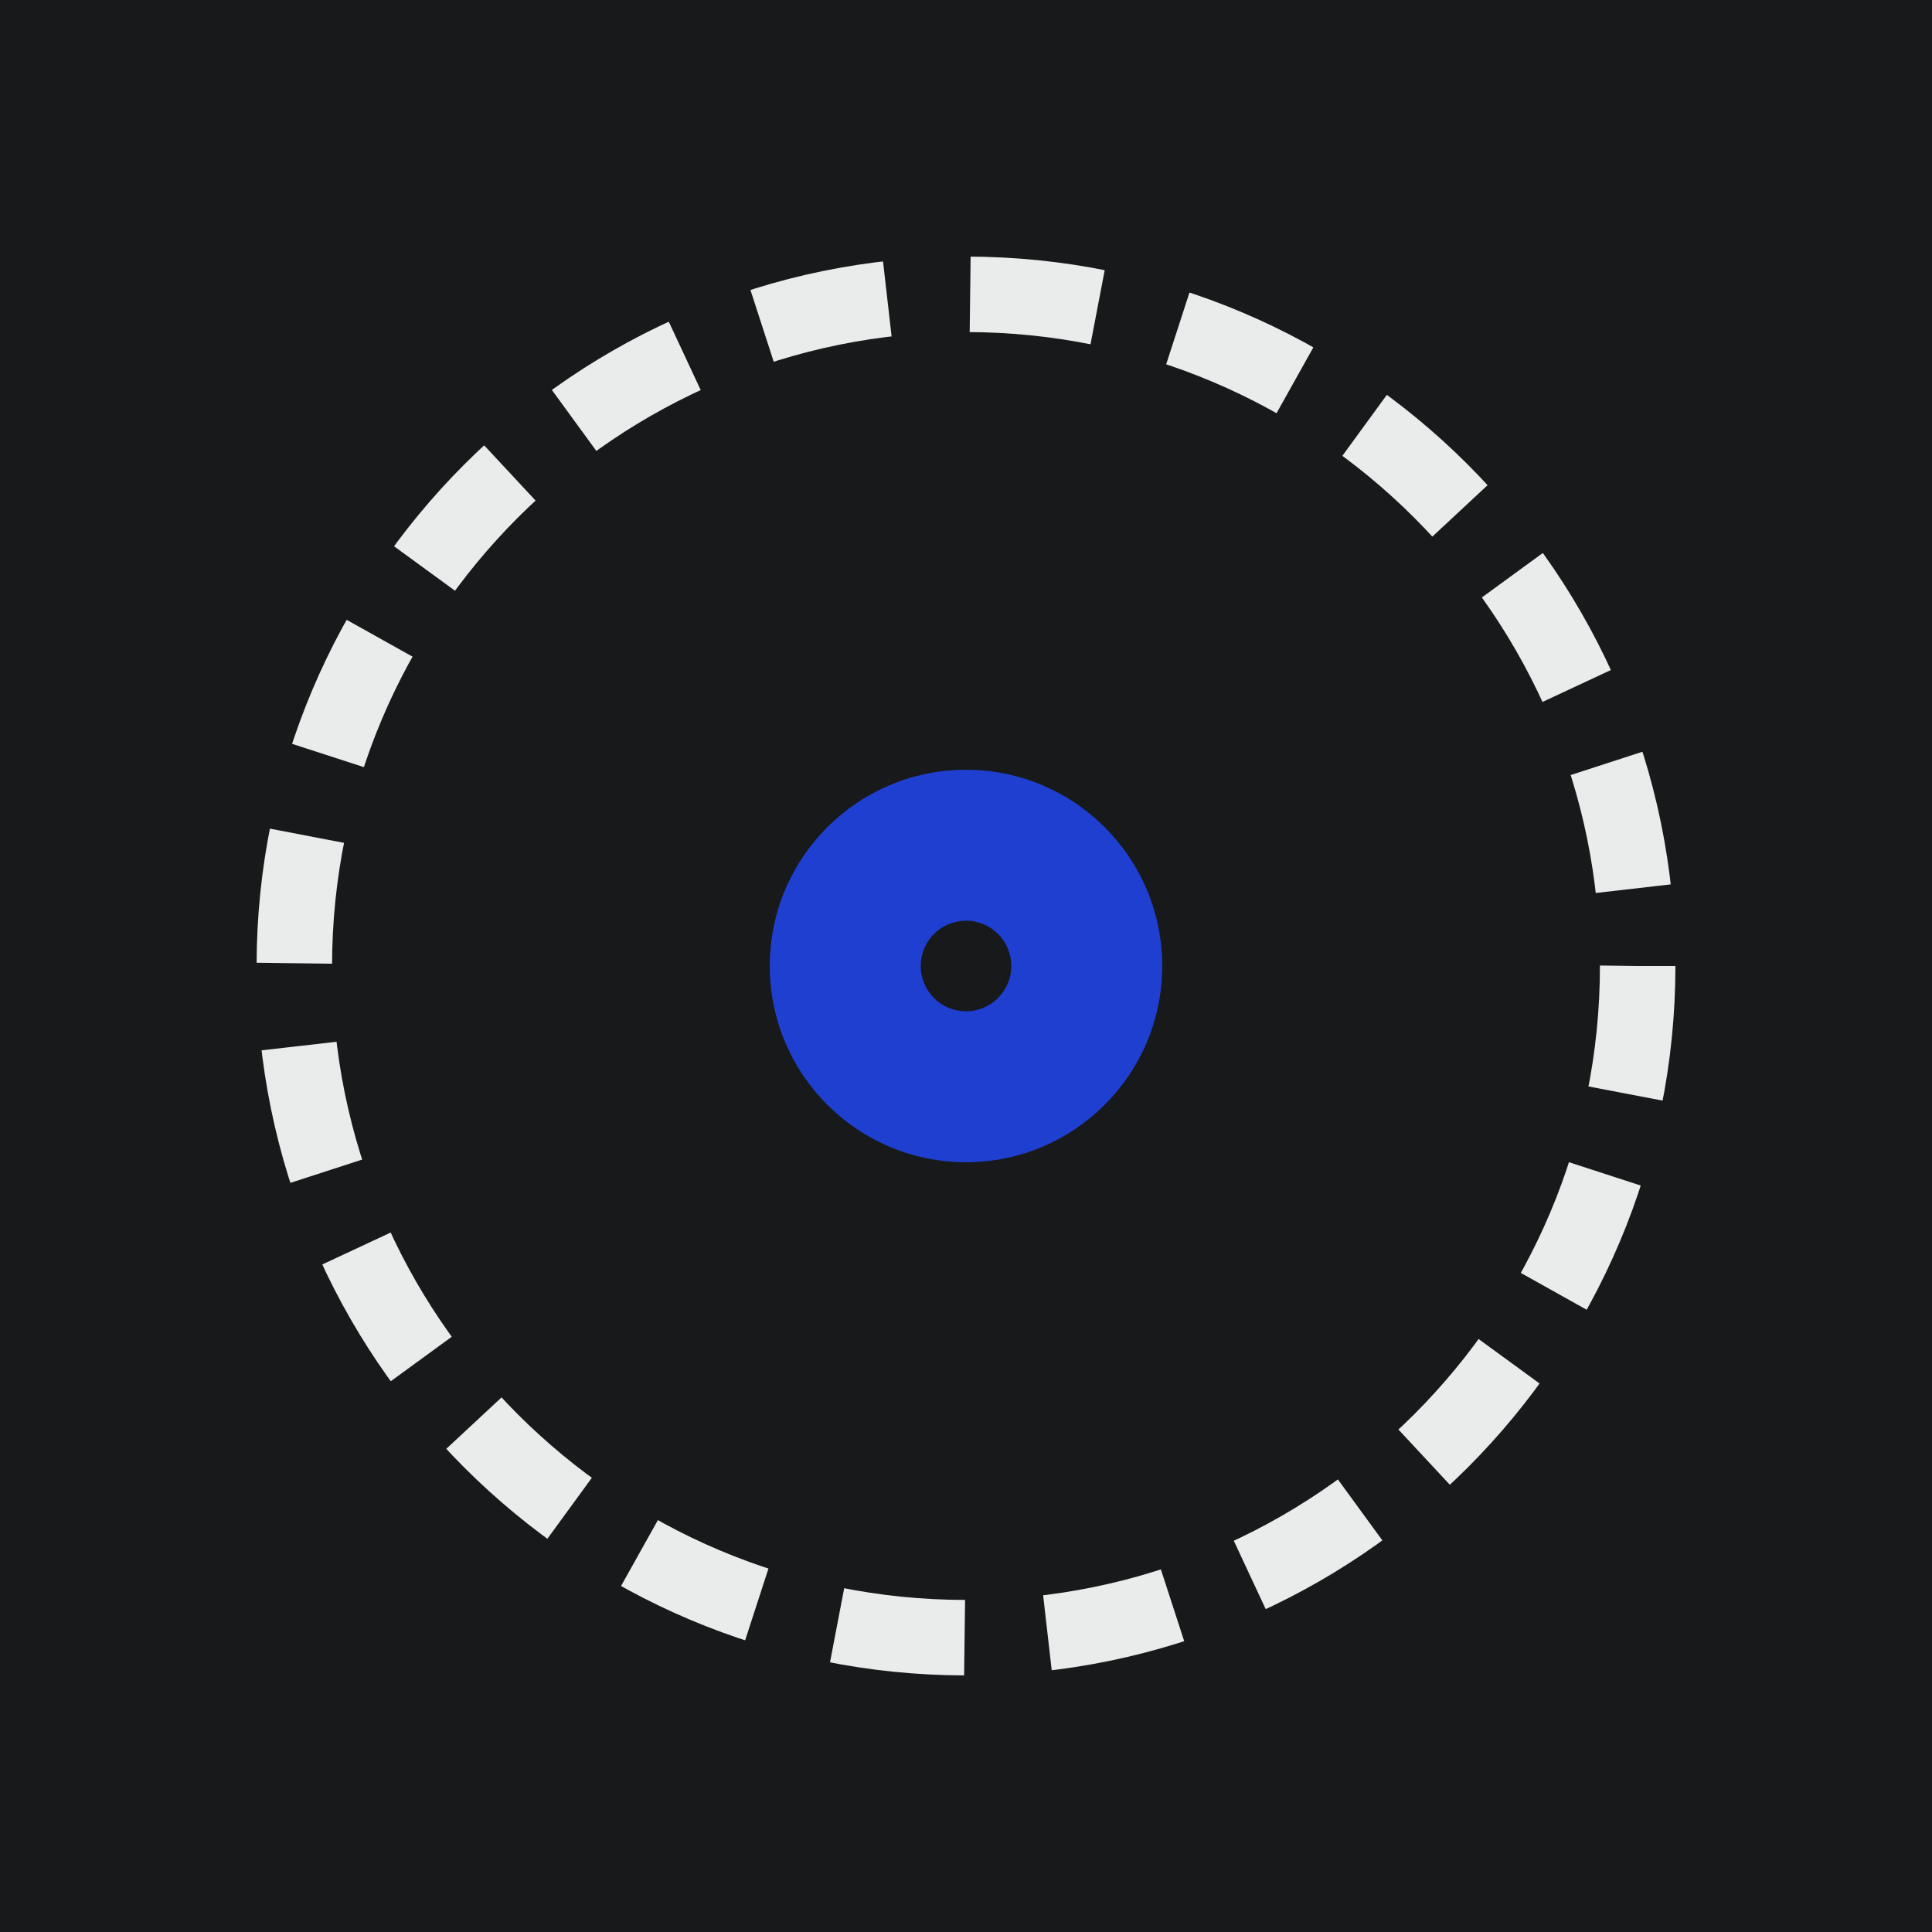
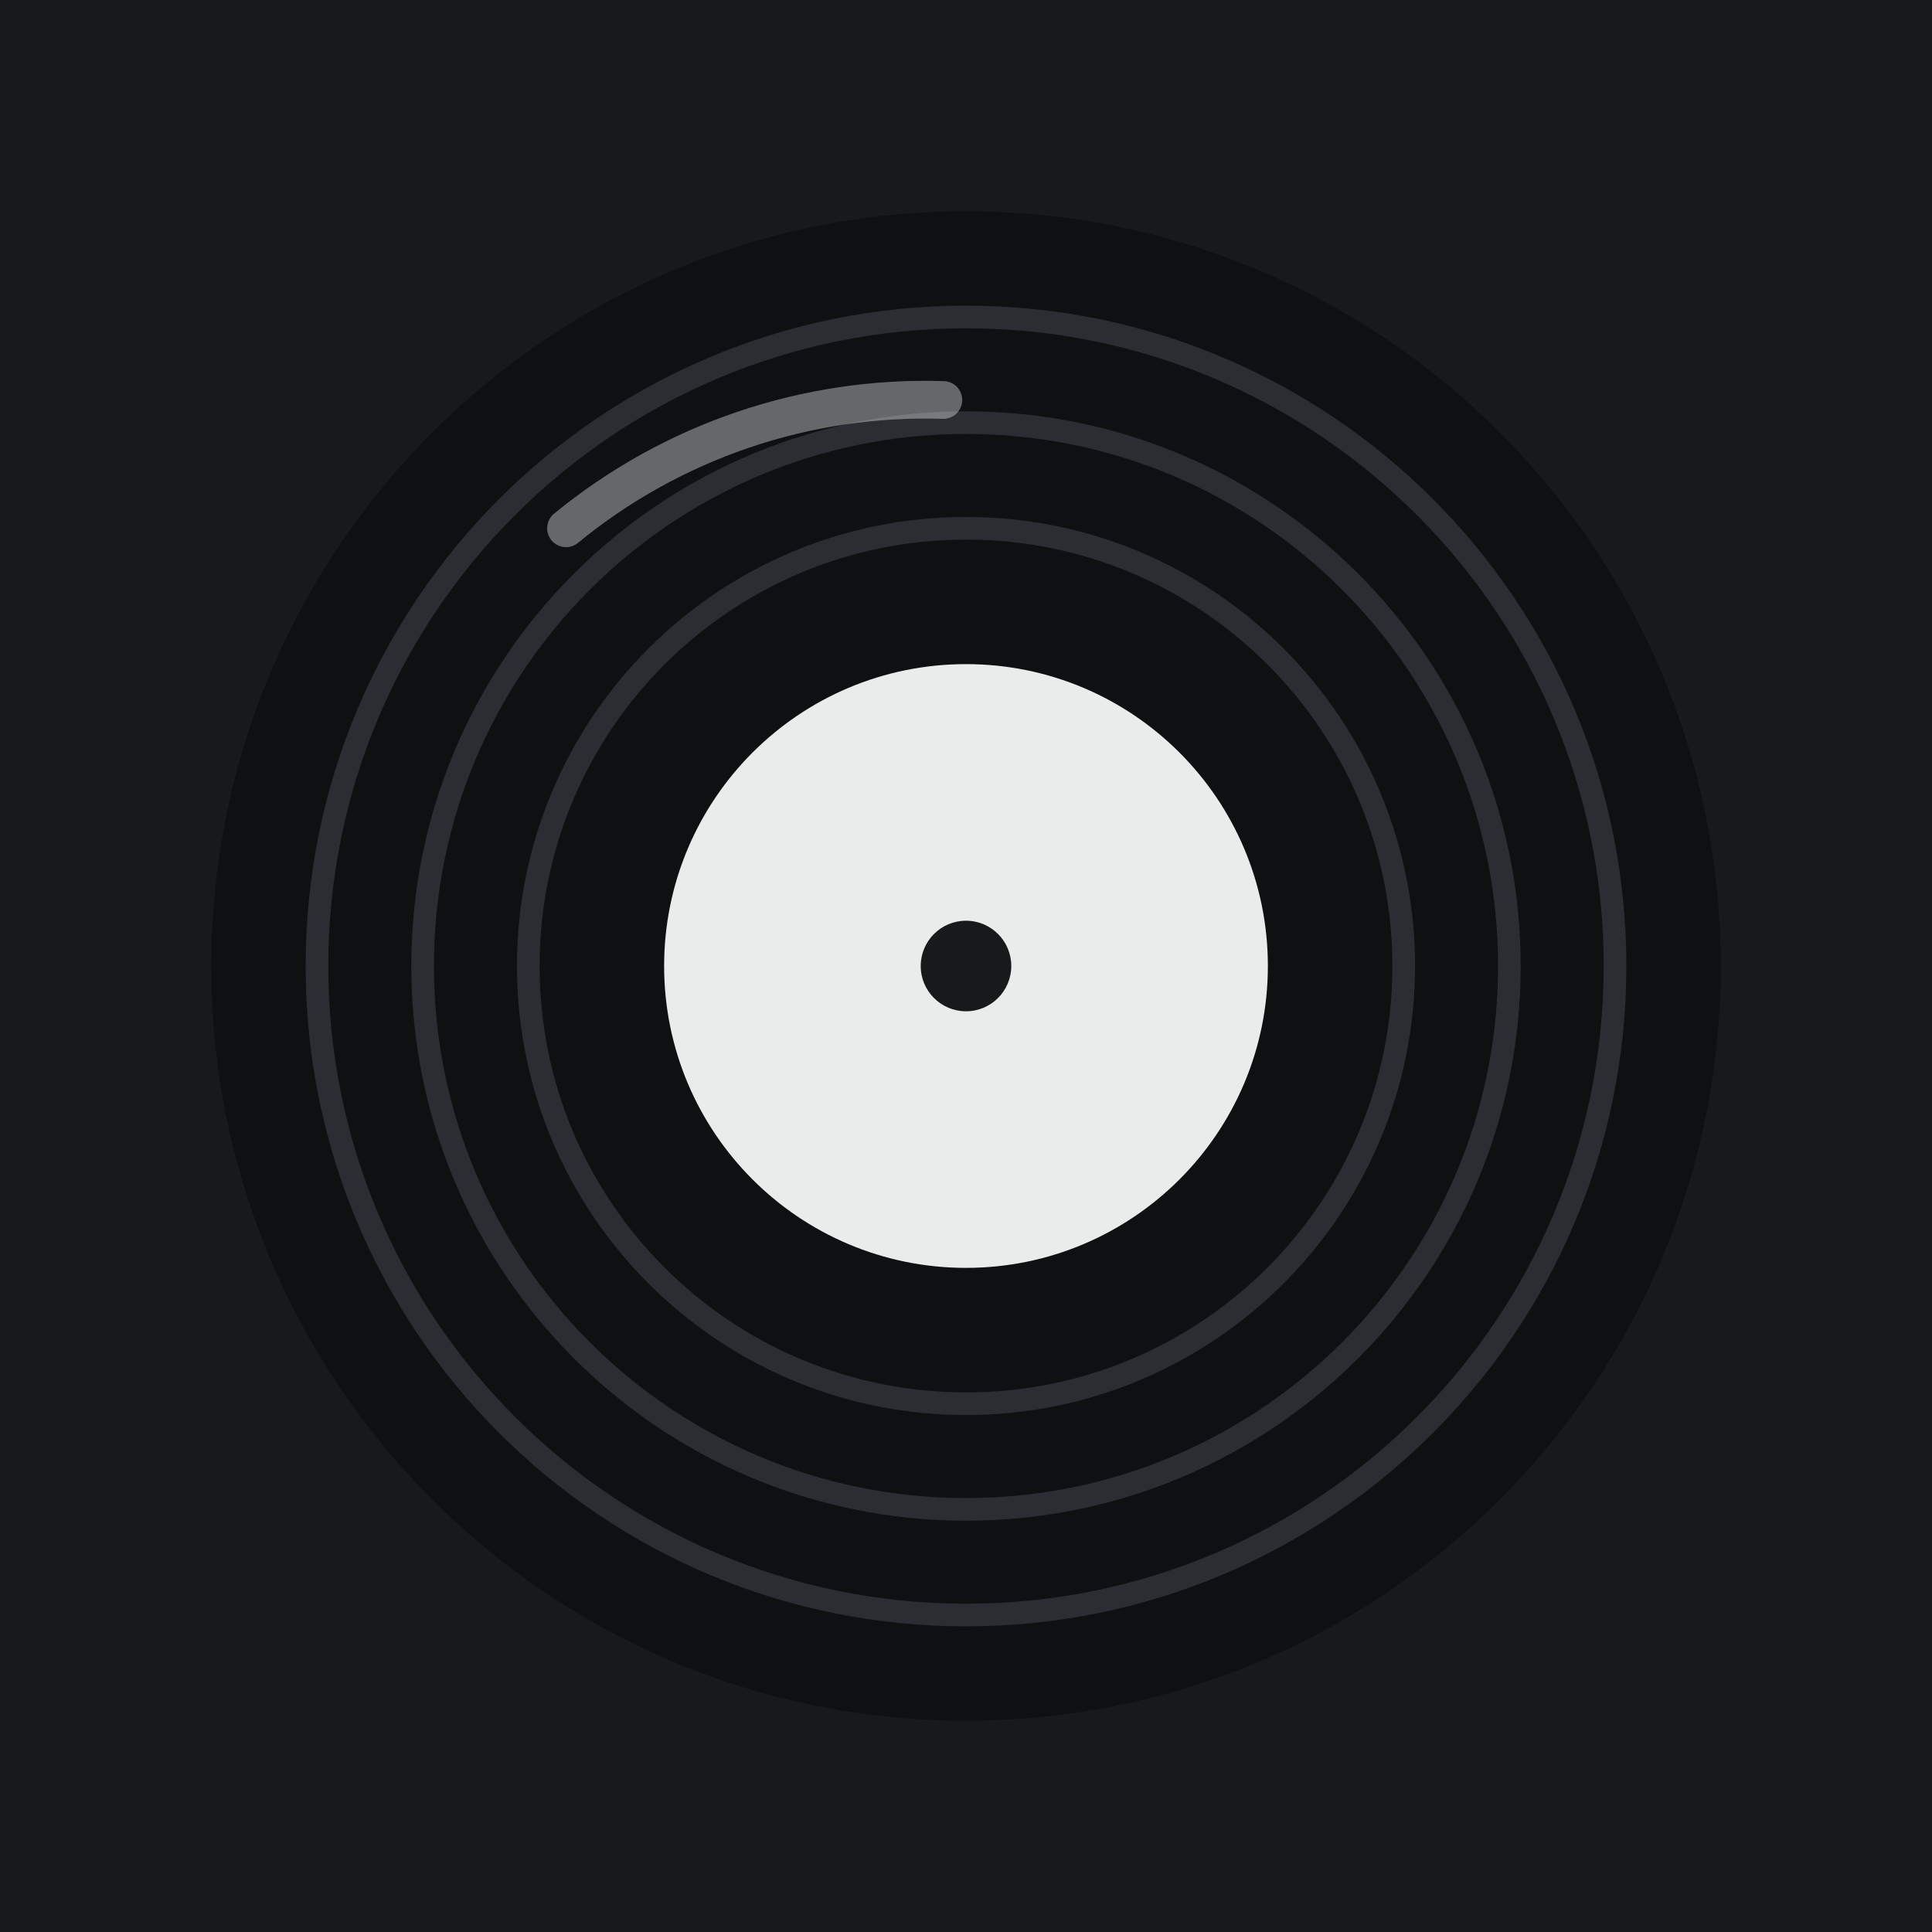
<svg xmlns="http://www.w3.org/2000/svg" viewBox="0 0 512 512">
-   <rect width="512" height="512" rx="0" fill="#17191B" />
-   <circle cx="256" cy="256" r="178" fill="none" stroke="#E9ECEB" stroke-width="20" stroke-dasharray="34 22" />
-   <circle cx="256" cy="256" r="52" fill="#1F3FD1" />
+   <rect width="512" height="512" fill="#17191B" />
+   <circle cx="256" cy="256" r="200" fill="#0E1012" />
+   <g fill="none" stroke="#2A2E32" stroke-width="6">
+     <circle cx="256" cy="256" r="172" />
+     <circle cx="256" cy="256" r="144" />
+     <circle cx="256" cy="256" r="116" />
+   </g>
+   <path d="M150 140A150 150 0 0 1 250 106" fill="none" stroke="#E9ECEB" stroke-opacity=".4" stroke-width="10" stroke-linecap="round" />
+   <circle cx="256" cy="256" r="80" fill="#E9ECEB" />
  <circle cx="256" cy="256" r="12" fill="#17191B" />
</svg>
